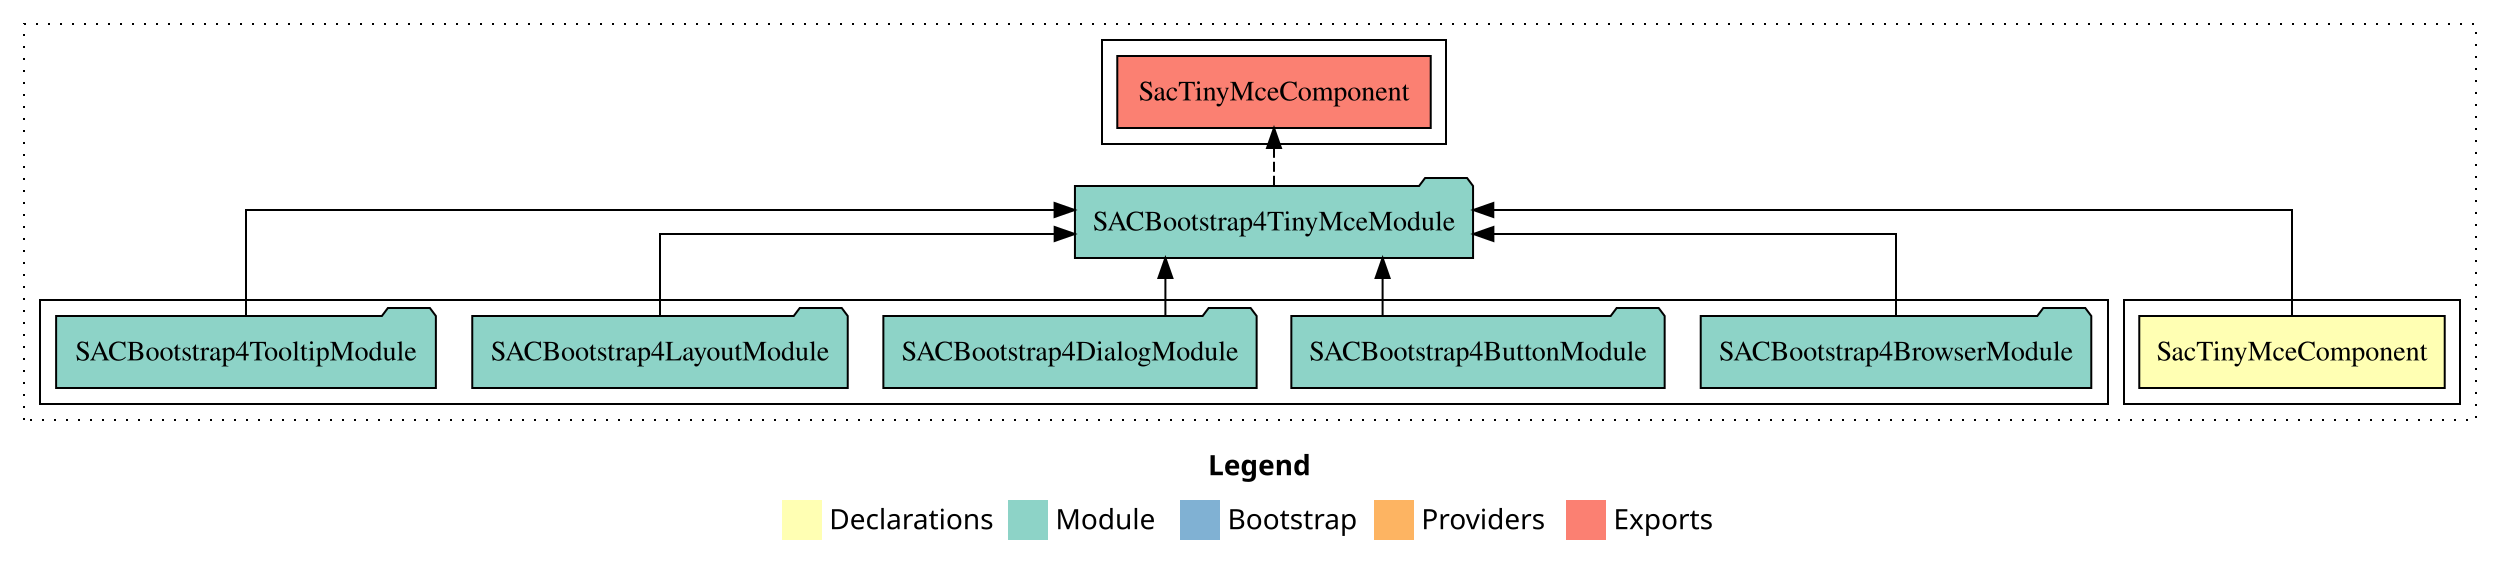
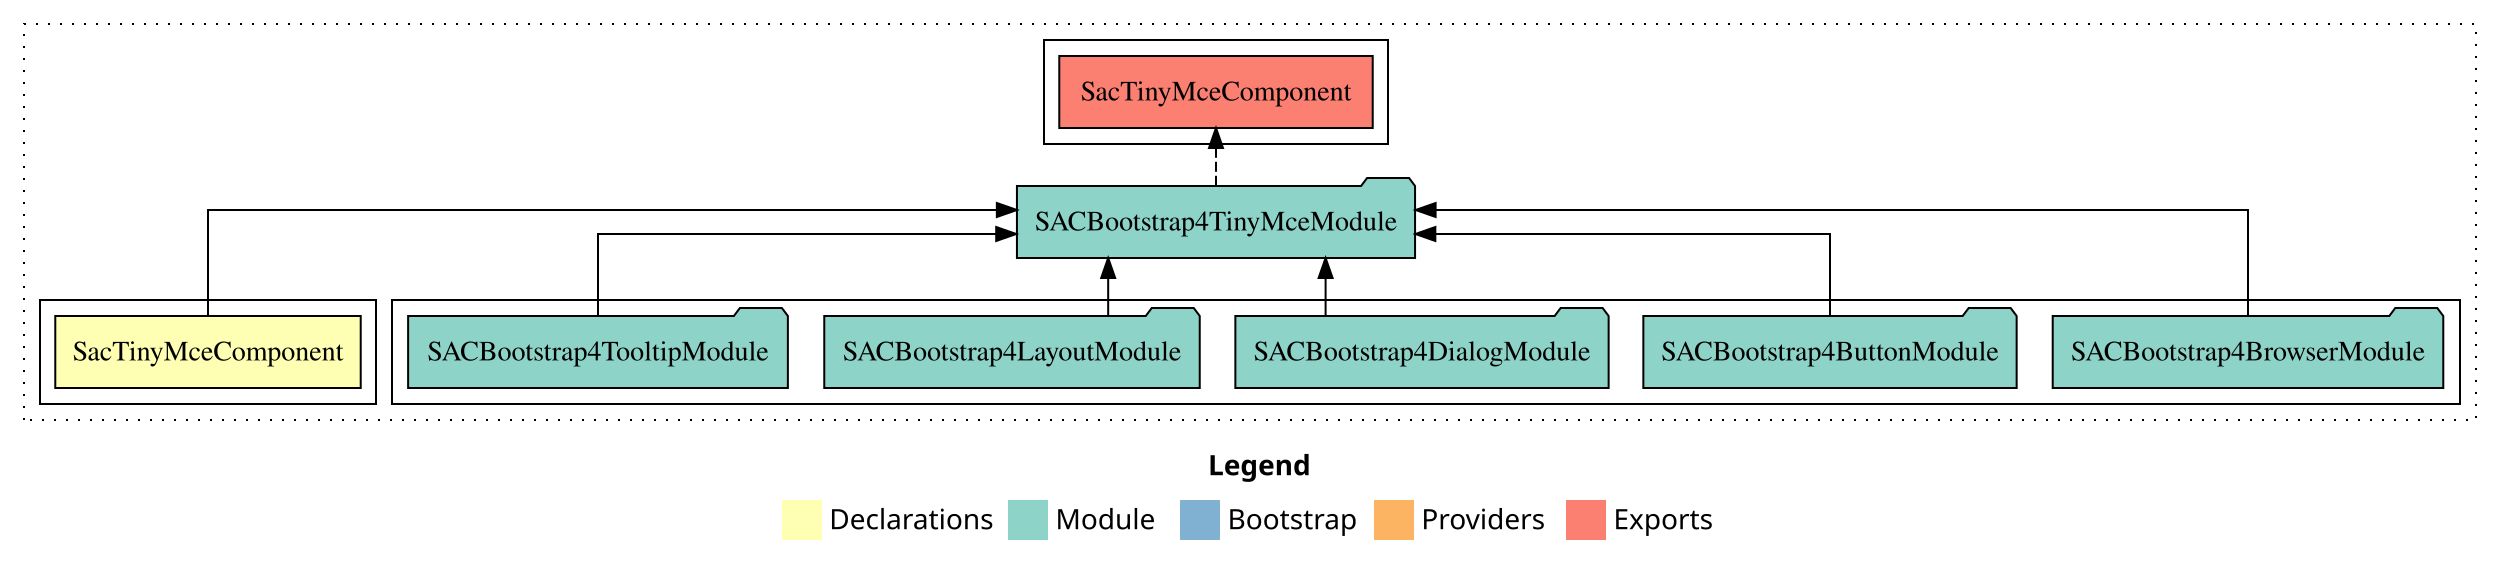
<svg xmlns="http://www.w3.org/2000/svg" width="1250pt" height="284pt" viewBox="0.00 0.00 1250.00 284.00">
  <g id="graph0" class="graph" transform="scale(1 1) rotate(0) translate(4 280)">
    <polygon fill="white" stroke="transparent" points="-4,4 -4,-280 1246,-280 1246,4 -4,4" />
    <text text-anchor="start" x="600.01" y="-42.4" font-family="Times-12" font-weight="bold" font-size="14.00">Legend</text>
    <polygon fill="#ffffb3" stroke="transparent" points="387,-10 387,-30 407,-30 407,-10 387,-10" />
    <text text-anchor="start" x="410.63" y="-15.4" font-family="Times-12" font-size="14.00">  Declarations</text>
    <polygon fill="#8dd3c7" stroke="transparent" points="500,-10 500,-30 520,-30 520,-10 500,-10" />
    <text text-anchor="start" x="523.73" y="-15.4" font-family="Times-12" font-size="14.00">  Module</text>
    <polygon fill="#80b1d3" stroke="transparent" points="586,-10 586,-30 606,-30 606,-10 586,-10" />
    <text text-anchor="start" x="609.78" y="-15.4" font-family="Times-12" font-size="14.00">  Bootstrap</text>
    <polygon fill="#fdb462" stroke="transparent" points="683,-10 683,-30 703,-30 703,-10 683,-10" />
    <text text-anchor="start" x="706.67" y="-15.4" font-family="Times-12" font-size="14.00">  Providers</text>
    <polygon fill="#fb8072" stroke="transparent" points="779,-10 779,-30 799,-30 799,-10 779,-10" />
    <text text-anchor="start" x="802.73" y="-15.4" font-family="Times-12" font-size="14.00">  Exports</text>
    <g id="clust1" class="cluster">
      <polygon fill="none" stroke="black" stroke-dasharray="1,5" points="8,-70 8,-268 1234,-268 1234,-70 8,-70" />
    </g>
-     <g id="clust2" class="cluster">
-       <polygon fill="none" stroke="black" points="1058,-78 1058,-130 1226,-130 1226,-78 1058,-78" />
+     <g id="clust5" class="cluster">
+       <polygon fill="none" stroke="black" points="518,-208 518,-260 690,-260 690,-208 518,-208" />
    </g>
    <g id="clust4" class="cluster">
-       <polygon fill="none" stroke="black" points="16,-78 16,-130 1050,-130 1050,-78 16,-78" />
+       <polygon fill="none" stroke="black" points="192,-78 192,-130 1226,-130 1226,-78 192,-78" />
    </g>
-     <g id="clust5" class="cluster">
-       <polygon fill="none" stroke="black" points="547,-208 547,-260 719,-260 719,-208 547,-208" />
+     <g id="clust2" class="cluster">
+       <polygon fill="none" stroke="black" points="16,-78 16,-130 184,-130 184,-78 16,-78" />
    </g>
    <g id="node1" class="node">
-       <polygon fill="#ffffb3" stroke="black" points="1218.36,-122 1065.64,-122 1065.64,-86 1218.36,-86 1218.36,-122" />
-       <text text-anchor="middle" x="1142" y="-99.8" font-family="Times,serif" font-size="14.00">SacTinyMceComponent</text>
+       <polygon fill="#ffffb3" stroke="black" points="176.36,-122 23.64,-122 23.64,-86 176.36,-86 176.36,-122" />
+       <text text-anchor="middle" x="100" y="-99.8" font-family="Times,serif" font-size="14.00">SacTinyMceComponent</text>
    </g>
    <g id="node2" class="node">
-       <polygon fill="#8dd3c7" stroke="black" points="732.53,-187 729.53,-191 708.53,-191 705.53,-187 533.47,-187 533.47,-151 732.53,-151 732.53,-187" />
-       <text text-anchor="middle" x="633" y="-164.8" font-family="Times,serif" font-size="14.00">SACBootstrap4TinyMceModule</text>
+       <polygon fill="#8dd3c7" stroke="black" points="703.53,-187 700.53,-191 679.53,-191 676.53,-187 504.47,-187 504.47,-151 703.53,-151 703.53,-187" />
+       <text text-anchor="middle" x="604" y="-164.8" font-family="Times,serif" font-size="14.00">SACBootstrap4TinyMceModule</text>
    </g>
    <g id="edge1" class="edge">
-       <path fill="none" stroke="black" d="M1142,-122.28C1142,-143.32 1142,-175 1142,-175 1142,-175 742.65,-175 742.65,-175" />
-       <polygon fill="black" stroke="black" points="742.65,-171.5 732.65,-175 742.65,-178.5 742.65,-171.5" />
+       <path fill="none" stroke="black" d="M100,-122.28C100,-143.32 100,-175 100,-175 100,-175 494.43,-175 494.43,-175" />
+       <polygon fill="black" stroke="black" points="494.43,-178.5 504.43,-175 494.43,-171.5 494.43,-178.5" />
    </g>
    <g id="node8" class="node">
-       <polygon fill="#fb8072" stroke="black" points="711.36,-252 554.64,-252 554.64,-216 711.36,-216 711.36,-252" />
-       <text text-anchor="middle" x="633" y="-229.8" font-family="Times,serif" font-size="14.00">SacTinyMceComponent </text>
+       <polygon fill="#fb8072" stroke="black" points="682.36,-252 525.64,-252 525.64,-216 682.36,-216 682.36,-252" />
+       <text text-anchor="middle" x="604" y="-229.8" font-family="Times,serif" font-size="14.00">SacTinyMceComponent </text>
    </g>
    <g id="edge7" class="edge">
-       <path fill="none" stroke="black" stroke-dasharray="5,2" d="M633,-187.11C633,-187.11 633,-205.99 633,-205.99" />
-       <polygon fill="black" stroke="black" points="629.5,-205.99 633,-215.99 636.5,-205.99 629.5,-205.99" />
+       <path fill="none" stroke="black" stroke-dasharray="5,2" d="M604,-187.11C604,-187.11 604,-205.99 604,-205.99" />
+       <polygon fill="black" stroke="black" points="600.5,-205.99 604,-215.99 607.5,-205.99 600.5,-205.99" />
    </g>
    <g id="node3" class="node">
-       <polygon fill="#8dd3c7" stroke="black" points="1041.64,-122 1038.64,-126 1017.64,-126 1014.64,-122 846.36,-122 846.36,-86 1041.64,-86 1041.64,-122" />
-       <text text-anchor="middle" x="944" y="-99.8" font-family="Times,serif" font-size="14.00">SACBootstrap4BrowserModule</text>
+       <polygon fill="#8dd3c7" stroke="black" points="1217.64,-122 1214.64,-126 1193.64,-126 1190.64,-122 1022.36,-122 1022.36,-86 1217.64,-86 1217.64,-122" />
+       <text text-anchor="middle" x="1120" y="-99.8" font-family="Times,serif" font-size="14.00">SACBootstrap4BrowserModule</text>
    </g>
    <g id="edge2" class="edge">
-       <path fill="none" stroke="black" d="M944,-122.02C944,-139.37 944,-163 944,-163 944,-163 742.69,-163 742.69,-163" />
-       <polygon fill="black" stroke="black" points="742.69,-159.5 732.69,-163 742.69,-166.5 742.69,-159.5" />
+       <path fill="none" stroke="black" d="M1120,-122.28C1120,-143.32 1120,-175 1120,-175 1120,-175 713.8,-175 713.8,-175" />
+       <polygon fill="black" stroke="black" points="713.8,-171.5 703.8,-175 713.8,-178.5 713.8,-171.5" />
    </g>
    <g id="node4" class="node">
-       <polygon fill="#8dd3c7" stroke="black" points="828.33,-122 825.33,-126 804.33,-126 801.33,-122 641.67,-122 641.67,-86 828.33,-86 828.33,-122" />
-       <text text-anchor="middle" x="735" y="-99.8" font-family="Times,serif" font-size="14.00">SACBootstrap4ButtonModule</text>
+       <polygon fill="#8dd3c7" stroke="black" points="1004.33,-122 1001.33,-126 980.33,-126 977.33,-122 817.67,-122 817.67,-86 1004.33,-86 1004.33,-122" />
+       <text text-anchor="middle" x="911" y="-99.8" font-family="Times,serif" font-size="14.00">SACBootstrap4ButtonModule</text>
    </g>
    <g id="edge3" class="edge">
-       <path fill="none" stroke="black" d="M687.3,-122.11C687.3,-122.11 687.3,-140.99 687.3,-140.99" />
-       <polygon fill="black" stroke="black" points="683.8,-140.99 687.3,-150.99 690.8,-140.99 683.8,-140.99" />
+       <path fill="none" stroke="black" d="M911,-122.02C911,-139.37 911,-163 911,-163 911,-163 713.67,-163 713.67,-163" />
+       <polygon fill="black" stroke="black" points="713.67,-159.5 703.67,-163 713.67,-166.5 713.67,-159.5" />
    </g>
    <g id="node5" class="node">
-       <polygon fill="#8dd3c7" stroke="black" points="624.32,-122 621.32,-126 600.32,-126 597.32,-122 437.68,-122 437.68,-86 624.32,-86 624.32,-122" />
-       <text text-anchor="middle" x="531" y="-99.8" font-family="Times,serif" font-size="14.00">SACBootstrap4DialogModule</text>
+       <polygon fill="#8dd3c7" stroke="black" points="800.32,-122 797.32,-126 776.32,-126 773.32,-122 613.68,-122 613.68,-86 800.32,-86 800.32,-122" />
+       <text text-anchor="middle" x="707" y="-99.8" font-family="Times,serif" font-size="14.00">SACBootstrap4DialogModule</text>
    </g>
    <g id="edge4" class="edge">
-       <path fill="none" stroke="black" d="M578.7,-122.11C578.7,-122.11 578.7,-140.99 578.7,-140.99" />
-       <polygon fill="black" stroke="black" points="575.2,-140.99 578.7,-150.99 582.2,-140.99 575.2,-140.99" />
+       <path fill="none" stroke="black" d="M658.8,-122.11C658.8,-122.11 658.8,-140.99 658.8,-140.99" />
+       <polygon fill="black" stroke="black" points="655.3,-140.99 658.8,-150.99 662.3,-140.99 655.3,-140.99" />
    </g>
    <g id="node6" class="node">
-       <polygon fill="#8dd3c7" stroke="black" points="419.87,-122 416.87,-126 395.87,-126 392.87,-122 232.13,-122 232.13,-86 419.87,-86 419.87,-122" />
-       <text text-anchor="middle" x="326" y="-99.8" font-family="Times,serif" font-size="14.00">SACBootstrap4LayoutModule</text>
+       <polygon fill="#8dd3c7" stroke="black" points="595.87,-122 592.87,-126 571.87,-126 568.87,-122 408.13,-122 408.13,-86 595.87,-86 595.87,-122" />
+       <text text-anchor="middle" x="502" y="-99.8" font-family="Times,serif" font-size="14.00">SACBootstrap4LayoutModule</text>
    </g>
    <g id="edge5" class="edge">
-       <path fill="none" stroke="black" d="M326,-122.02C326,-139.37 326,-163 326,-163 326,-163 523.33,-163 523.33,-163" />
-       <polygon fill="black" stroke="black" points="523.33,-166.5 533.33,-163 523.33,-159.5 523.33,-166.5" />
+       <path fill="none" stroke="black" d="M550.09,-122.11C550.09,-122.11 550.09,-140.99 550.09,-140.99" />
+       <polygon fill="black" stroke="black" points="546.59,-140.99 550.09,-150.99 553.59,-140.99 546.59,-140.99" />
    </g>
    <g id="node7" class="node">
-       <polygon fill="#8dd3c7" stroke="black" points="213.94,-122 210.94,-126 189.94,-126 186.94,-122 24.06,-122 24.06,-86 213.94,-86 213.94,-122" />
-       <text text-anchor="middle" x="119" y="-99.8" font-family="Times,serif" font-size="14.00">SACBootstrap4TooltipModule</text>
+       <polygon fill="#8dd3c7" stroke="black" points="389.94,-122 386.94,-126 365.94,-126 362.94,-122 200.06,-122 200.06,-86 389.94,-86 389.94,-122" />
+       <text text-anchor="middle" x="295" y="-99.8" font-family="Times,serif" font-size="14.00">SACBootstrap4TooltipModule</text>
    </g>
    <g id="edge6" class="edge">
-       <path fill="none" stroke="black" d="M119,-122.28C119,-143.32 119,-175 119,-175 119,-175 523.29,-175 523.29,-175" />
-       <polygon fill="black" stroke="black" points="523.29,-178.5 533.29,-175 523.29,-171.5 523.29,-178.5" />
+       <path fill="none" stroke="black" d="M295,-122.02C295,-139.37 295,-163 295,-163 295,-163 494.1,-163 494.1,-163" />
+       <polygon fill="black" stroke="black" points="494.1,-166.5 504.1,-163 494.1,-159.5 494.1,-166.5" />
    </g>
  </g>
</svg>
